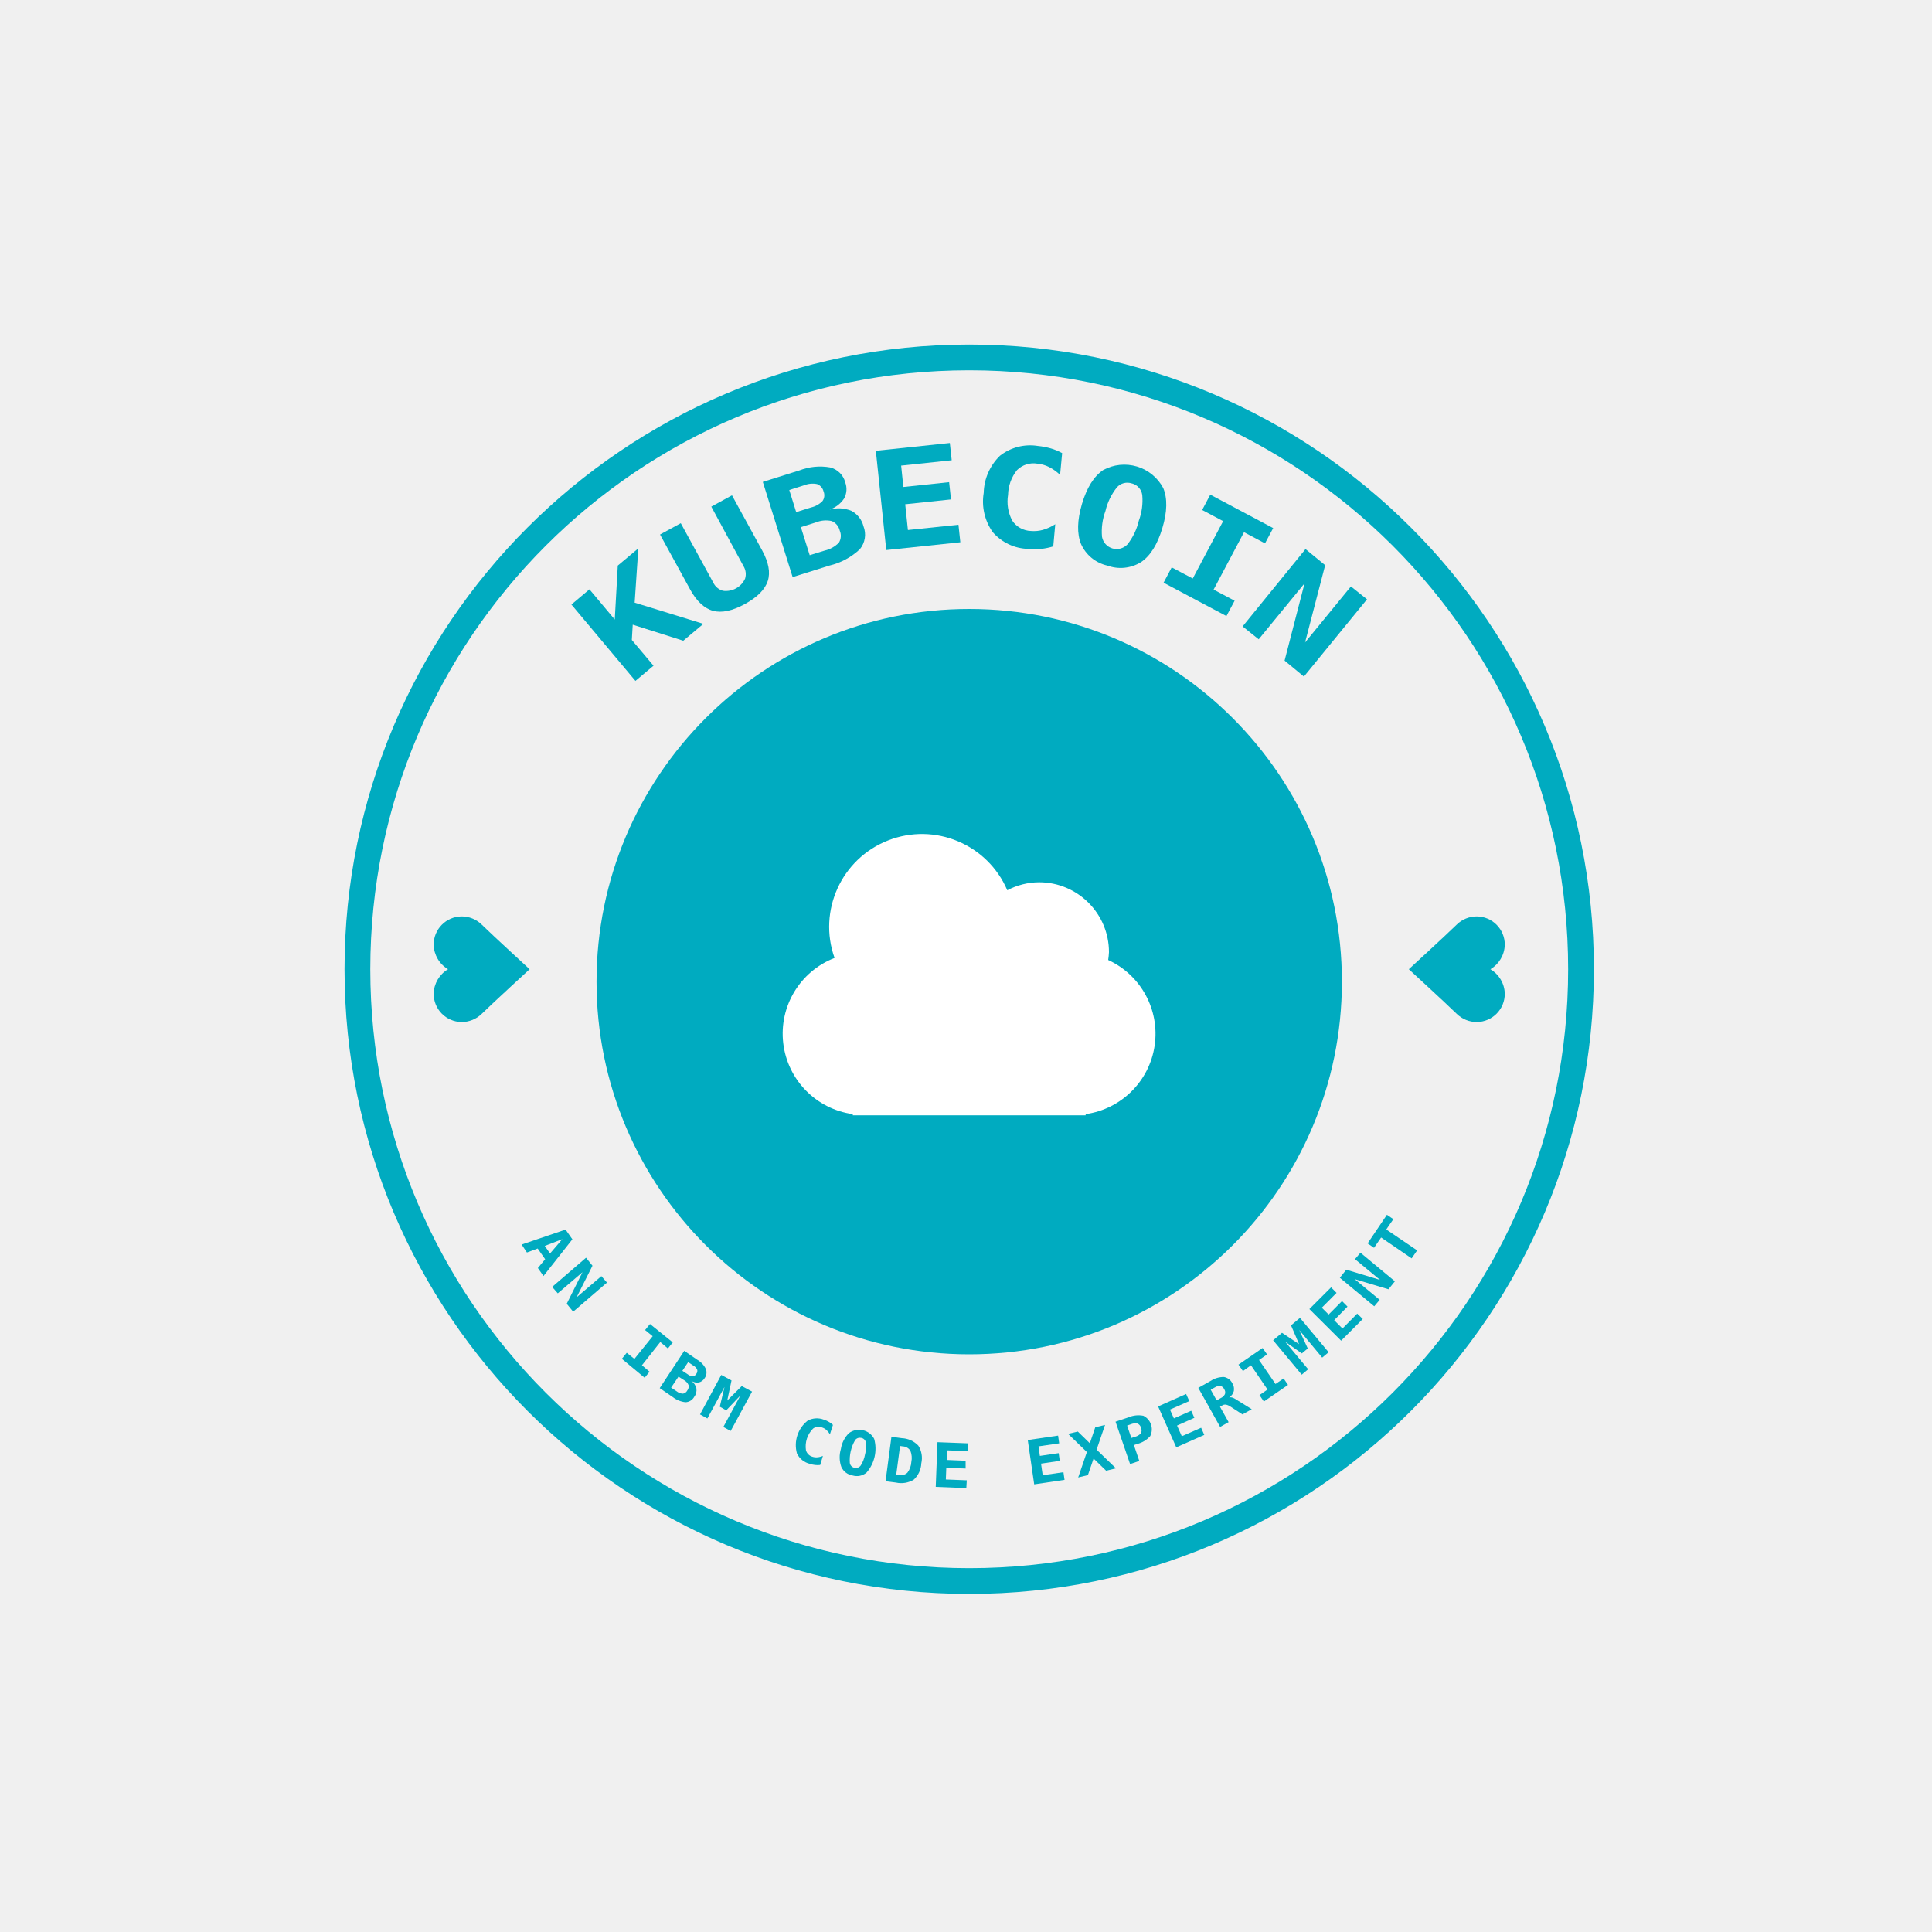
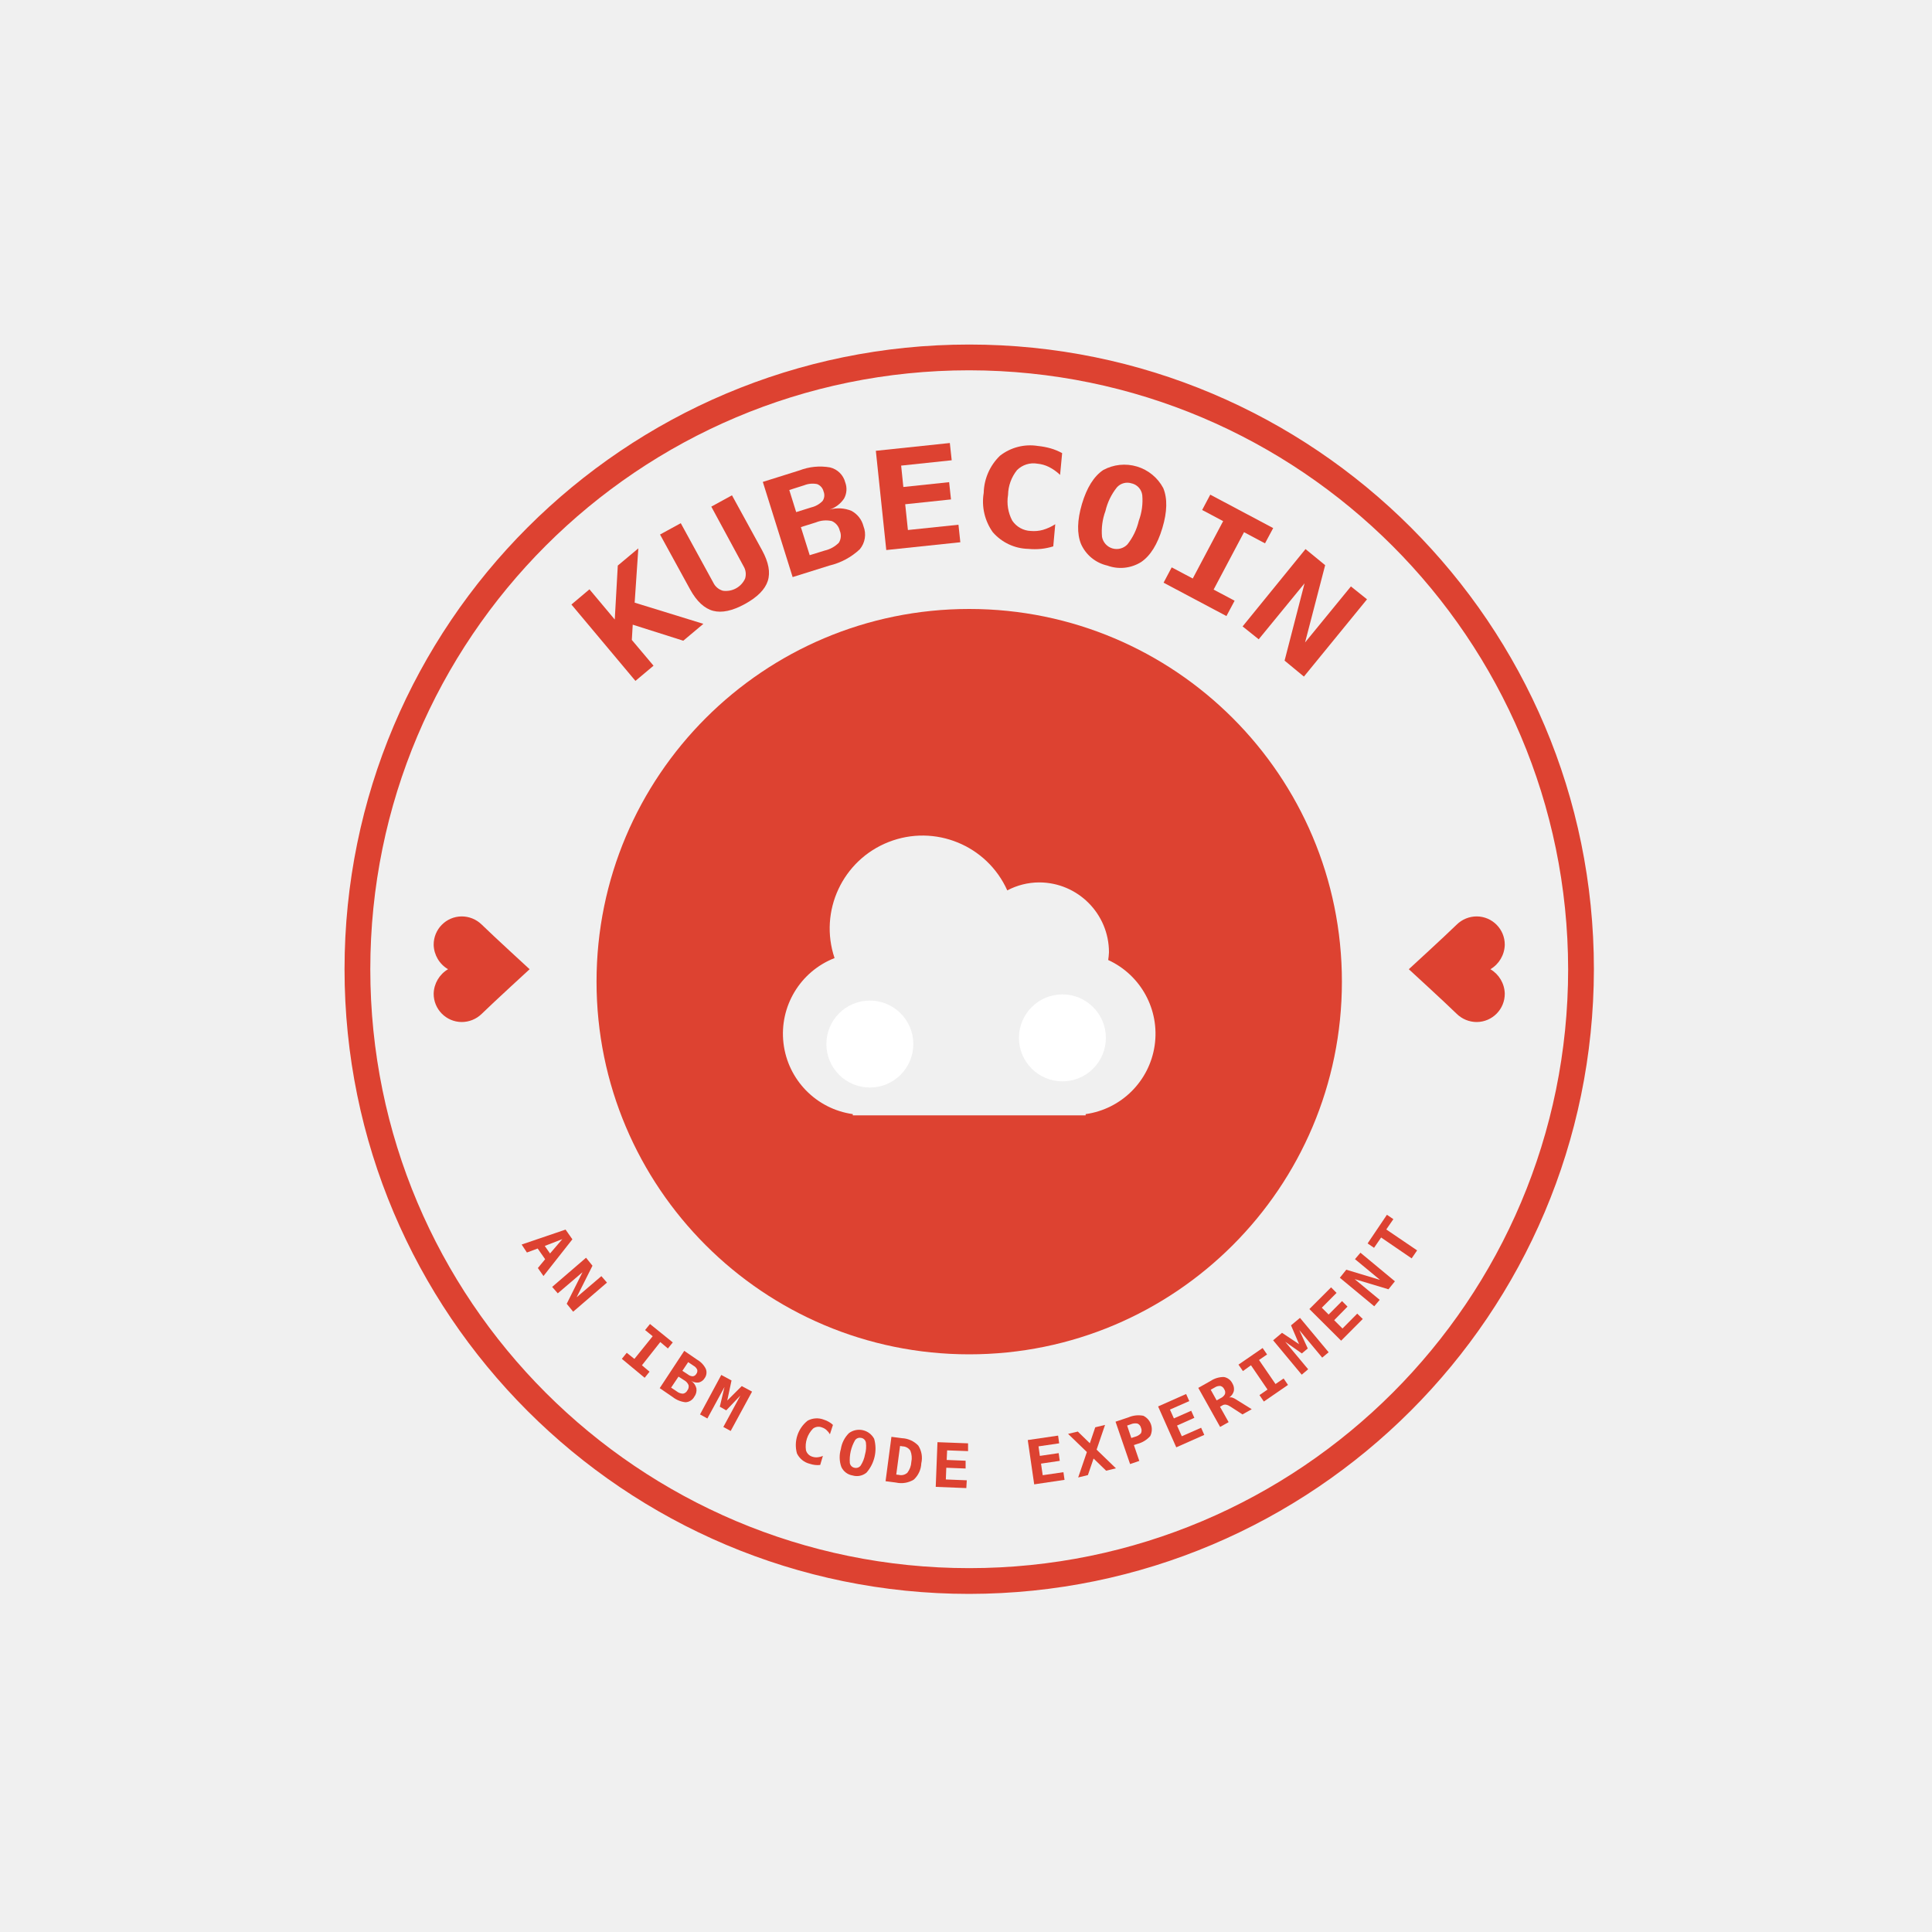
<svg xmlns="http://www.w3.org/2000/svg" id="Layer_1" data-name="Layer 1" viewBox="0 0 300 300">
  <defs>
-     <style>.cls-1{fill:#00abc0;}.cls-2{fill:none;stroke:#00abc0;stroke-width:4px;}.cls-3,.cls-4{fill:#fff;}.cls-3{fill-rule:evenodd;}</style>
+     <style>.cls-1{fill:#dd4231;}.cls-2{fill:#fff;}</style>
  </defs>
-   <circle class="cls-1" cx="150.5" cy="152.43" r="57.87" />
  <path class="cls-1" d="M87.82,190.93l1.06,1.51-4.49,5.7-.87-1.24,1.13-1.37-1.16-1.66-1.67.62L81,193.25Zm-.5,1.48-2.73,1.06.82,1.17Z" />
  <path class="cls-1" d="M91,195.3l1,1.24-2.46,4.9,3.84-3.28.87,1L89,203.68l-1-1.23,2.45-4.9-3.84,3.28-.87-1Z" />
  <path class="cls-1" d="M100.17,206.53l.76-.94,3.54,2.86-.76.94-1.18-1L99.68,212l1.18,1-.76.94L96.56,211l.76-.94,1.19.95,2.84-3.52Z" />
  <path class="cls-1" d="M106.25,209.76l2,1.37a3.36,3.36,0,0,1,1.35,1.43,1.5,1.5,0,0,1-.19,1.45,1.43,1.43,0,0,1-.9.66,1.71,1.71,0,0,1-1.17-.25,2,2,0,0,1,.8,1.18,1.74,1.74,0,0,1-.34,1.3,1.62,1.62,0,0,1-1.36.84,3.92,3.92,0,0,1-2-.82l-2-1.37Zm-.89,4-1.15,1.71.84.56a1.67,1.67,0,0,0,1,.38.91.91,0,0,0,.67-.49,1,1,0,0,0,.2-.84,1.53,1.53,0,0,0-.69-.76Zm1.5-2.25-.9,1.35.84.55a1.28,1.28,0,0,0,.78.3.71.71,0,0,0,.54-.37.74.74,0,0,0,.14-.66,1.27,1.27,0,0,0-.57-.61Z" />
  <path class="cls-1" d="M112,213.5l1.59.86-.66,3.11,2.25-2.24,1.6.86-3.32,6.11-1.14-.62,2.65-4.89L112.77,219l-1-.57.73-3.06-2.66,4.89-1.14-.63Z" />
  <path class="cls-1" d="M127.36,227.48a3.57,3.57,0,0,1-.8,0,4.08,4.08,0,0,1-.81-.18,3,3,0,0,1-2-1.61,4.84,4.84,0,0,1,1.66-5.09,3,3,0,0,1,2.53-.15,3.59,3.59,0,0,1,.77.34,2.72,2.72,0,0,1,.63.47l-.47,1.45a2.91,2.91,0,0,0-.57-.69,1.92,1.92,0,0,0-.67-.37,1.4,1.4,0,0,0-1.38.18,3.93,3.93,0,0,0-1.1,3.37,1.45,1.45,0,0,0,1,1,2,2,0,0,0,.76.09,2.78,2.78,0,0,0,.87-.22Z" />
  <path class="cls-1" d="M130.57,225a4.4,4.4,0,0,1,1.26-2.47,2.65,2.65,0,0,1,3.91.89,5.66,5.66,0,0,1-1.19,5.25,2.35,2.35,0,0,1-2.16.44,2.32,2.32,0,0,1-1.75-1.33A4.48,4.48,0,0,1,130.57,225Zm3.14-1.72a.89.89,0,0,0-.94.36,6.19,6.19,0,0,0-.81,3.53.9.9,0,0,0,.7.74.92.92,0,0,0,1-.36,4.72,4.72,0,0,0,.66-1.7,4.63,4.63,0,0,0,.14-1.83A.89.89,0,0,0,133.71,223.27Z" />
  <path class="cls-1" d="M138.42,223.11l1.61.21a3.74,3.74,0,0,1,2.57,1.16,3.59,3.59,0,0,1,.46,2.74,3.65,3.65,0,0,1-1.16,2.53,3.74,3.74,0,0,1-2.78.46l-1.61-.21Zm1.34,1.42-.59,4.44.41.05a1.44,1.44,0,0,0,1.32-.34,3,3,0,0,0,.61-1.67,3,3,0,0,0-.15-1.75,1.48,1.48,0,0,0-1.2-.67Z" />
  <path class="cls-1" d="M150.05,231.07l-4.75-.19.27-6.94,4.75.18,0,1.21-3.25-.12L147,226.7l2.94.12,0,1.21-3-.12-.07,1.82,3.25.13Z" />
  <path class="cls-1" d="M165.3,229.79l-4.71.7-1-6.88,4.71-.69.17,1.2-3.21.47.21,1.48,2.92-.43.17,1.2-2.91.43.26,1.8,3.22-.47Z" />
  <path class="cls-1" d="M173.28,228l-1.52.37-1.95-1.89-.88,2.57-1.51.37,1.35-3.95-2.92-2.82,1.51-.36,1.87,1.82.84-2.48,1.52-.37-1.31,3.84Z" />
  <path class="cls-1" d="M173.22,220.76l2-.67a3.94,3.94,0,0,1,2.32-.25,2.35,2.35,0,0,1,1.07,3.15,4,4,0,0,1-2,1.22l-.54.18.84,2.46-1.43.49Zm1.8.6.65,1.93.59-.19a1.82,1.82,0,0,0,.91-.55,1,1,0,0,0,0-.85.92.92,0,0,0-.54-.65,1.77,1.77,0,0,0-1.06.12Z" />
  <path class="cls-1" d="M187,222.81l-4.35,1.93-2.82-6.35,4.35-1.93.49,1.1-3,1.32.61,1.37,2.69-1.19.49,1.1-2.69,1.2.74,1.66,3-1.32Z" />
  <path class="cls-1" d="M190.87,217a.82.82,0,0,1,.44,0,2.3,2.3,0,0,1,.64.32l2.42,1.5-1.44.81-1.66-1.08-.2-.13c-.49-.32-.89-.4-1.21-.22l-.42.24,1.34,2.39-1.32.74-3.39-6.06,1.9-1.07a3.7,3.7,0,0,1,2.08-.62,1.82,1.82,0,0,1,1.32,1,1.67,1.67,0,0,1,.22,1.18A1.72,1.72,0,0,1,190.87,217ZM188,215.8l.92,1.65.63-.35a1.38,1.38,0,0,0,.66-.62.86.86,0,0,0-.12-.77.86.86,0,0,0-.59-.5,1.42,1.42,0,0,0-.88.24Z" />
  <path class="cls-1" d="M193,212.9l-.69-1,3.75-2.58.69,1-1.25.86,2.56,3.73,1.26-.86.68,1-3.75,2.58-.68-1,1.25-.86L194.25,212Z" />
  <path class="cls-1" d="M197.69,208.12l1.38-1.16,2.65,1.76-1.25-2.92,1.39-1.16,4.45,5.34-1,.83-3.56-4.28,1.32,2.86-.92.77-2.58-1.81,3.56,4.27-1,.84Z" />
  <path class="cls-1" d="M211.61,204.81l-3.36,3.37-4.93-4.91,3.37-3.37.85.86-2.29,2.3,1.06,1.06,2.08-2.09.85.86L207.17,205l1.29,1.29,2.29-2.31Z" />
  <path class="cls-1" d="M208.05,198.41l1-1.25,5.24,1.58-3.89-3.22.85-1,5.35,4.44-1,1.24-5.25-1.58,3.89,3.22-.85,1Z" />
  <path class="cls-1" d="M220.05,194.16l-.85,1.24-4.74-3.24-1.1,1.6-1-.68,3-4.45,1,.68-1.1,1.6Z" />
  <path class="cls-1" d="M88.73,93.87l2.8-2.36,3.93,4.69.47-8.38,3.19-2.67-.57,8.43,10.67,3.29-3.12,2.62L98.25,97l-.14,2.37,3.37,4-2.81,2.36Z" />
  <path class="cls-1" d="M107.17,91.54,102.49,83l3.22-1.76,5.05,9.23a2.37,2.37,0,0,0,1.49,1.26,3.28,3.28,0,0,0,3.45-1.89,2.36,2.36,0,0,0-.25-1.93l-5-9.24,3.21-1.76,4.69,8.56c1,1.84,1.3,3.42.87,4.74s-1.6,2.51-3.55,3.58-3.59,1.41-4.93,1.06S108.18,93.38,107.17,91.54Z" />
  <path class="cls-1" d="M118.45,74.83l5.7-1.79a8.89,8.89,0,0,1,4.74-.46,3.21,3.21,0,0,1,2.36,2.33,3,3,0,0,1-.18,2.5,4.35,4.35,0,0,1-2.28,1.73,5.17,5.17,0,0,1,3.41.18,3.73,3.73,0,0,1,1.88,2.39,3.55,3.55,0,0,1-.57,3.58,10.42,10.42,0,0,1-4.72,2.53l-5.71,1.79Zm4.11,1.26,1.07,3.43,2.33-.73a3.59,3.59,0,0,0,1.77-1,1.56,1.56,0,0,0,.15-1.48,1.61,1.61,0,0,0-1-1.14,3.53,3.53,0,0,0-2,.18Zm1.8,5.76,1.37,4.36,2.33-.72a4.52,4.52,0,0,0,2.19-1.21,2,2,0,0,0,.15-1.87,2.13,2.13,0,0,0-1.24-1.5,4.12,4.12,0,0,0-2.47.21Z" />
  <path class="cls-1" d="M149.12,84.2l-11.5,1.21L136,70l11.49-1.21.29,2.68-7.85.83.34,3.32,7.11-.75.29,2.68-7.11.75.42,4,7.85-.82Z" />
  <path class="cls-1" d="M163.55,84.84a9.81,9.81,0,0,1-1.88.39,10.51,10.51,0,0,1-2,0,7.52,7.52,0,0,1-5.51-2.59,8.2,8.2,0,0,1-1.41-6.11,8.3,8.3,0,0,1,2.52-5.76,7.61,7.61,0,0,1,5.9-1.52,11.42,11.42,0,0,1,2,.38,8.67,8.67,0,0,1,1.76.73l-.32,3.38a7.3,7.3,0,0,0-1.73-1.23,5.11,5.11,0,0,0-1.79-.51A3.61,3.61,0,0,0,157.92,73a6.35,6.35,0,0,0-1.39,3.84,6.33,6.33,0,0,0,.65,4,3.63,3.63,0,0,0,2.9,1.61,5.31,5.31,0,0,0,1.86-.17,7.37,7.37,0,0,0,1.92-.88Z" />
  <path class="cls-1" d="M168,78.27q1.13-3.81,3.3-5.28a6.85,6.85,0,0,1,9.33,2.8q1,2.42-.14,6.21c-.76,2.53-1.85,4.29-3.29,5.27a6,6,0,0,1-5.26.55,5.88,5.88,0,0,1-4.08-3.35Q166.89,82.06,168,78.27Zm7.75-3.2a2.16,2.16,0,0,0-2.32.61,9.25,9.25,0,0,0-1.78,3.68,9.17,9.17,0,0,0-.53,4,2.31,2.31,0,0,0,3.94,1.18,9.28,9.28,0,0,0,1.77-3.67,9.11,9.11,0,0,0,.54-4A2.16,2.16,0,0,0,175.78,75.07Z" />
  <path class="cls-1" d="M186.67,79.19l1.26-2.38L197.7,82l-1.27,2.37-3.26-1.73-4.72,8.91,3.26,1.73-1.27,2.38-9.76-5.18,1.26-2.38,3.27,1.73,4.72-8.91Z" />
  <path class="cls-1" d="M202.72,85.26l3.05,2.5-3.12,12,7.12-8.7,2.5,2-9.8,12-3-2.48,3.1-12-7.12,8.69-2.5-2Z" />
-   <circle class="cls-2" cx="150.5" cy="150.5" r="95" />
+   <path class="cls-1" d="M150.5,247.5a97,97,0,1,1,97-97A97.1,97.1,0,0,1,150.5,247.5Zm0-190a93,93,0,1,0,93,93A93.11,93.11,0,0,0,150.5,57.5Z" />
  <path class="cls-1" d="M67.34,146.72a4.54,4.54,0,0,0,2.23,3.78,4.54,4.54,0,0,0-2.23,3.78,4.38,4.38,0,0,0,4.34,4.42,4.44,4.44,0,0,0,3.11-1.26c1.82-1.78,7.45-6.94,7.45-6.94s-5.63-5.16-7.45-6.94a4.44,4.44,0,0,0-3.11-1.26A4.38,4.38,0,0,0,67.34,146.72Z" />
  <path class="cls-1" d="M233.66,146.72a4.54,4.54,0,0,1-2.23,3.78,4.54,4.54,0,0,1,2.23,3.78,4.38,4.38,0,0,1-4.34,4.42,4.44,4.44,0,0,1-3.11-1.26c-1.82-1.78-7.45-6.94-7.45-6.94s5.63-5.16,7.45-6.94a4.44,4.44,0,0,1,3.11-1.26A4.38,4.38,0,0,1,233.66,146.72Z" />
-   <path class="cls-3" d="M172.08,149.05a11.89,11.89,0,0,0,.12-1.2A10.85,10.85,0,0,0,161.35,137a10.67,10.67,0,0,0-4.94,1.24,14.41,14.41,0,0,0-26.82,10.51A12.61,12.61,0,0,0,132.42,173v.18h36.16V173a12.6,12.6,0,0,0,3.5-23.93Zm-36.17,13.26.54-.54v.54Zm28.64,0v-.54l.54.54Z" />
-   <circle class="cls-4" cx="164.97" cy="161.16" r="6.75" />
-   <circle class="cls-4" cx="135.07" cy="162.12" r="6.75" />
+   <polygon class="cls-1" points="164.55 162.31 165.09 162.31 164.55 161.77 164.55 162.31" />
+   <polygon class="cls-1" points="136.45 162.31 136.45 161.77 135.91 162.31 136.45 162.31" />
+   <path class="cls-1" d="M150.5,94.56a57.87,57.87,0,1,0,57.87,57.87A57.87,57.87,0,0,0,150.5,94.56ZM168.58,173v.19H132.42V173a12.61,12.61,0,0,1-2.83-24.23,14.42,14.42,0,0,1,26.82-10.51,10.67,10.67,0,0,1,4.94-1.24,10.85,10.85,0,0,1,10.85,10.85,11.89,11.89,0,0,1-.12,1.2,12.6,12.6,0,0,1-3.5,23.93Z" />
+   <circle class="cls-2" cx="164.97" cy="161.16" r="6.75" />
+   <circle class="cls-2" cx="135.07" cy="162.12" r="6.75" />
</svg>
